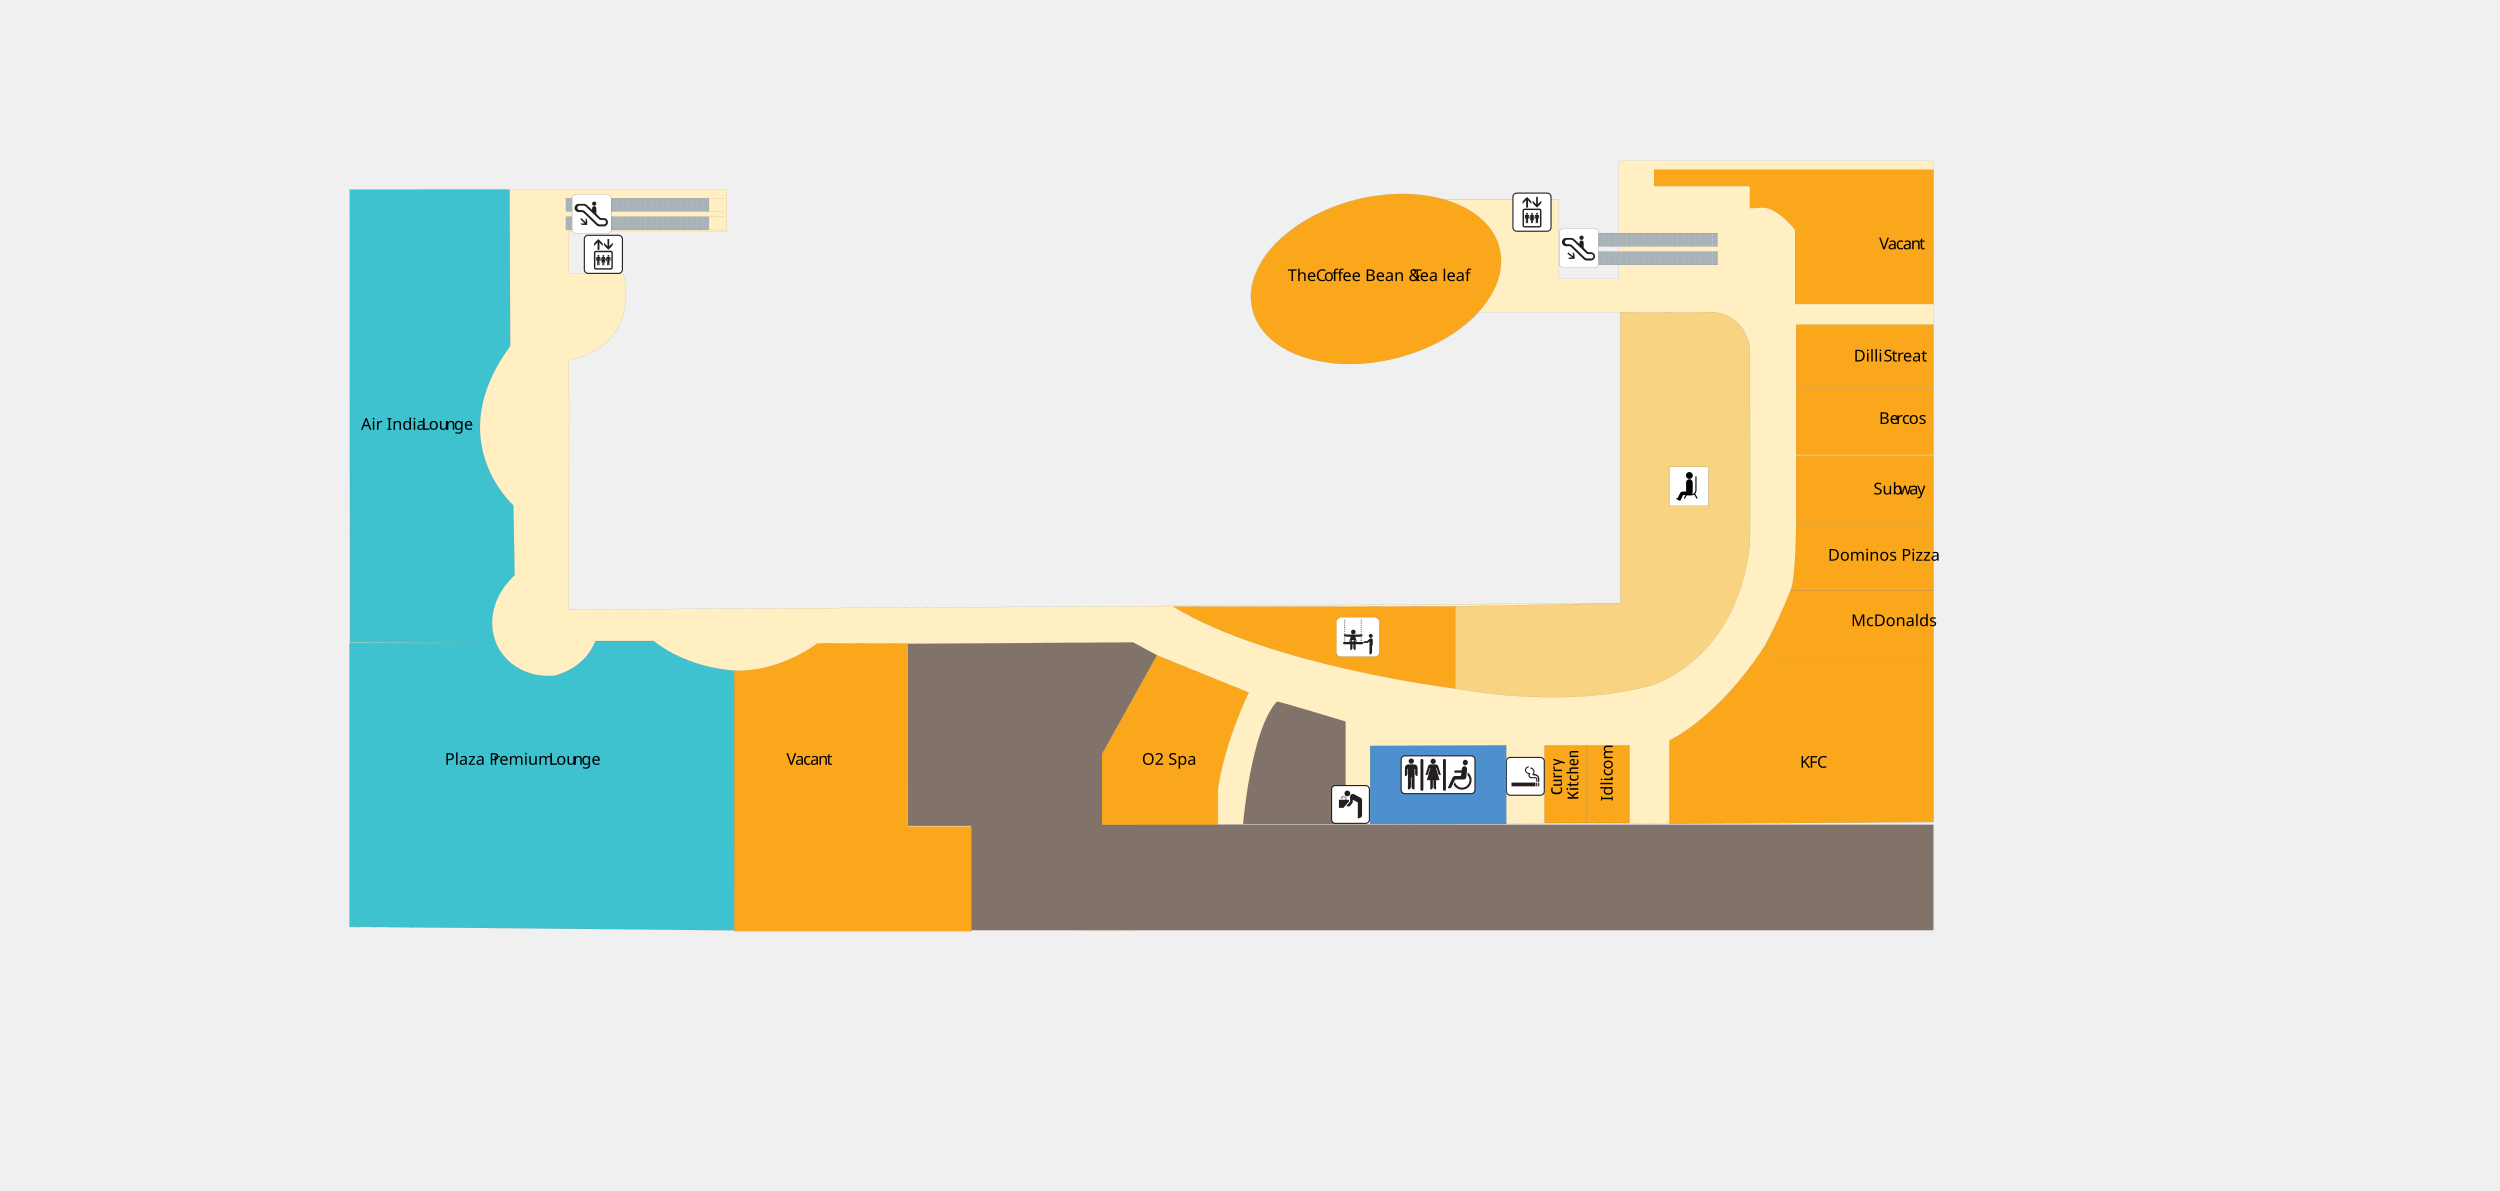
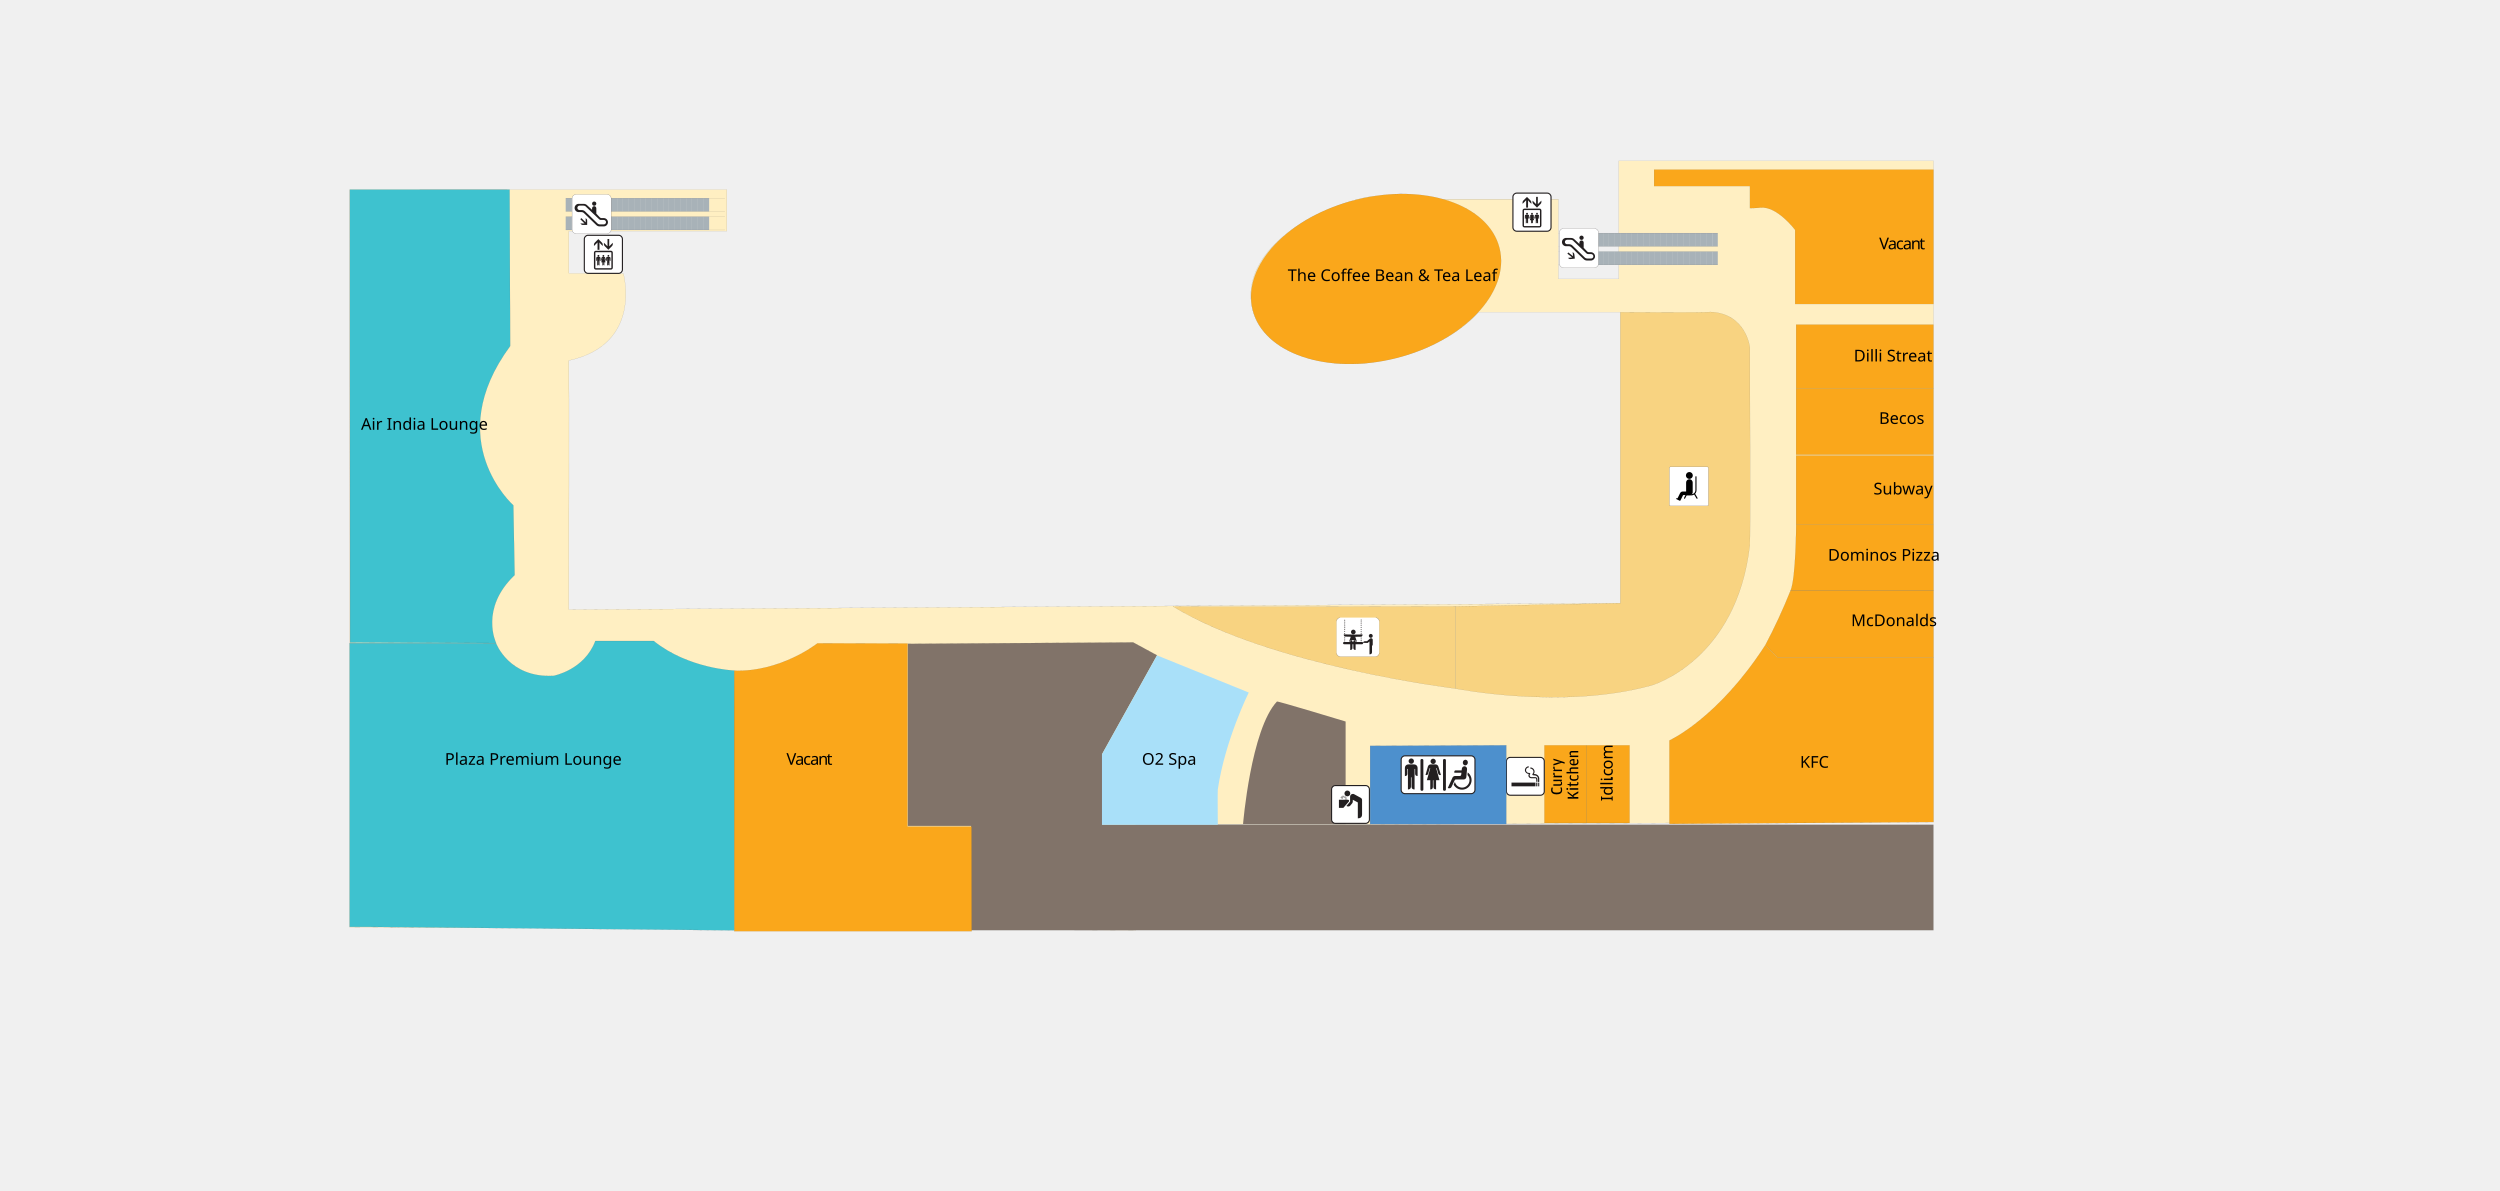
<svg xmlns="http://www.w3.org/2000/svg" xmlns:xlink="http://www.w3.org/1999/xlink" id="dialMap" data-name="International Food Court" viewBox="0 0 1518 723">
  <defs>
    <style>
            .cls-1,
            .cls-27 {
                fill: none;
            }

            .cls-2,
            .cls-21,
            .cls-28,
            .cls-31 {
                fill: #fff;
            }

            .cls-2,
            .cls-28,
            .cls-31 {
                stroke: #231f20;
            }

            .cls-2 {
                stroke-width: 0.5px;
            }

            .cls-3,
            .cls-4 {
                fill: #231f20;
            }

            .cls-21,
            .cls-4 {
                fill-rule: evenodd;
            }

-             .cls-5 {
+             .cls-600 {
                fill: #ffefc2;
            }

-             .cls-22,
-             .cls-29,
-             .cls-30,
-             .cls-5,
+             .cls-603,
+             .cls-602,
+             .cls-605,
+             .cls-600,
            .cls-7,
-             .cls-8 {
+             .cls-601 {
                stroke: #4a4a49;
            }

-             .cls-22,
+             .cls-603,
            .cls-26,
            .cls-27,
-             .cls-29,
-             .cls-30,
-             .cls-5,
+             .cls-602,
+             .cls-605,
+             .cls-600,
            .cls-7,
-             .cls-8 {
+             .cls-601 {
                stroke-width: 0.05px;
            }

            .cls-6,
            .cls-7 {
                fill: #817369;
            }

            .cls-7 {
                stroke-miterlimit: 3;
            }

-             .cls-8 {
+             .cls-601 {
                fill: #faa71b;
+             }
+             .cls-604{
+                 fill: #a9e0f9;
            }

            .cls-9 {
                font-size: 9.92px;
                font-family: Amplitude-Regular;
            }

            .cls-10 {
                letter-spacing: -0.01em;
            }

            .cls-11 {
                letter-spacing: 0.01em;
            }

            .cls-12 {
                letter-spacing: 0em;
            }

            .cls-13 {
                letter-spacing: -0.06em;
            }

            .cls-14 {
                letter-spacing: -0.04em;
            }

            .cls-15 {
                letter-spacing: 0em;
            }

            .cls-16 {
                letter-spacing: 0em;
            }

            .cls-17 {
                letter-spacing: -0.01em;
            }

            .cls-18 {
                letter-spacing: 0em;
            }

            .cls-19 {
                letter-spacing: -0.02em;
            }

            .cls-20 {
                clip-path: url(#clip-path);
            }

            .cls-21 {
                stroke: #000;
            }

            .cls-21,
-             .cls-30,
+             .cls-605,
            .cls-31 {
                stroke-miterlimit: 10;
            }

            .cls-21,
            .cls-28,
            .cls-31 {
                stroke-width: 0.1px;
            }

-             .cls-22 {
+             .cls-603 {
                fill: #3ec2cf;
            }

            .cls-23 {
                letter-spacing: -0.02em;
            }

            .cls-24 {
                letter-spacing: -0.03em;
            }

            .cls-25 {
                fill: #a8b2b8;
            }

            .cls-26 {
                fill: #e6e7e8;
                stroke: #e6e7e8;
            }

            .cls-27 {
                stroke: #414042;
            }

-             .cls-29 {
+             .cls-602 {
                fill: #4d90cd;
            }

-             .cls-30 {
+             .cls-605 {
                fill: #f8d381;
+             }
+             .blink {
+                 -webkit-animation: fadein 200ms linear alternate infinite;
+                 -moz-animation: fadein 200ms linear alternate infinite;
+                 animation: fadein 200ms linear alternate infinite;
+             }
+             @keyframes fadein {
+                 from {
+                     opacity: 0.5;
+                 }
+                 to {
+                     opacity: 1;
+                 }
            }
        </style>
    <clipPath id="clip-path">
      <rect class="cls-1" x="811.5" y="375.04" width="26" height="23.72" />
    </clipPath>
    <symbol id="Elevator" data-name="Elevator" viewBox="0 0 17.51 17.51">
      <g id="Elevator-3" data-name="Elevator">
        <rect class="cls-2" x="0.25" y="0.25" width="17.01" height="17.01" rx="1.7" />
        <path class="cls-4" d="M5.38,7.81h6.74a.21.21,0,0,1,.21.21v6.74a.2.2,0,0,1-.21.2H5.38a.2.2,0,0,1-.2-.2V8a.2.2,0,0,1,.2-.21Zm0-.64A.85.85,0,0,0,4.54,8v6.74a.85.85,0,0,0,.84.84h6.74a.85.85,0,0,0,.85-.84V8a.85.85,0,0,0-.85-.85Zm3.37,5.16H8.8v1c0,.29.18.37.4.37V12.33h.52L9.2,10.48h.09l.23.84a.29.29,0,0,0,.4.2l-.36-1.28a.45.45,0,0,0-.44-.34H8.39a.45.45,0,0,0-.44.34l-.37,1.28c.24.06.36,0,.41-.2l.23-.84h.09l-.52,1.85h.52v1.41c.22,0,.4-.08.4-.37v-1Zm-.4-2.9a.41.41,0,1,0,.4-.4.4.4,0,0,0-.4.4Zm2.24,0A.41.41,0,1,0,11,9a.4.4,0,0,0-.41.41ZM11,12.66v-.78H11v1.43c0,.33.22.43.47.43V10.6h.09v.21h0v.53c0,.27.17.35.38.35v-.88h0v-.38a.53.53,0,0,0-.53-.53h-.9a.53.53,0,0,0-.53.53v.38h0v.88c.21,0,.38-.08.38-.35v-.53h0V10.6h.09v3.14c.25,0,.47-.1.47-.43v-.65ZM6.1,9.44a.4.4,0,0,0,.41.4.41.41,0,1,0,0-.81.41.41,0,0,0-.41.41Zm.36,3.22v-.78h.09v1.43c0,.33.21.43.47.43V10.6H7.1v.21h0v.53c0,.27.18.35.38.35v-.88h0v-.38A.52.52,0,0,0,7,9.9h-.9a.53.53,0,0,0-.53.53v.38h0v.88c.21,0,.38-.08.38-.35v-.53h0V10.6H6v3.14c.25,0,.46-.1.46-.43v-.65Zm4.9-10.75V5.19l.6-.6h0l1-1v.74a1.26,1.26,0,0,1-.4.8l-1,1L11,6.72h0l-.57-.56-1-1A1.21,1.21,0,0,1,9,4.32V3.58l1,1h0l.6.6V1.91h.8ZM6.15,6.72V3.44l-.6.6h0l-1,1V4.32a1.26,1.26,0,0,1,.4-.81l1-1,.57-.56h0l.56.56,1,1a1.22,1.22,0,0,1,.4.81v.73l-1-1h0L7,3.44V6.72h-.8Z" />
      </g>
    </symbol>
    <symbol id="Smoking-area" data-name="Smoking-area" viewBox="0 0 17.51 17.51">
      <g id="Smoking">
        <rect class="cls-2" x="0.25" y="0.25" width="17.01" height="17.01" rx="1.7" />
        <path class="cls-3" d="M14.52,13.27H15V11.58h-.47v1.69Zm-12,0H13.3V11.59H2.52v1.68Zm11.1,0h.53V11.58h-.53v1.69ZM10.29,4.76a1.23,1.23,0,0,0,0,2.46,1.62,1.62,0,0,1,.33,0,.32.32,0,0,1,.32.34.47.47,0,0,1,0,.16.83.83,0,0,0-.26.62.75.75,0,0,0,.7.78h1.93a1,1,0,0,1,.88,1.06v1.05h-.53v-1c0-.33-.15-.61-.35-.61H11.34a1.23,1.23,0,0,1-1.22-1.23,1.21,1.21,0,0,1,.22-.7A1.79,1.79,0,0,1,8.54,6a1.75,1.75,0,0,1,1.75-1.75v.52Zm1.63,3a.34.34,0,0,0-.05.17.43.43,0,0,0,.47.37c1.42,0,2.12.52,2.12,1.93v1.05H15V10.2a2.15,2.15,0,0,0-2.45-2.46,2,2,0,0,0,.35-1A1.93,1.93,0,0,0,11,4.76v.53a1.4,1.4,0,0,1,1.4,1.4A1.37,1.37,0,0,1,11.92,7.73Z" />
      </g>
    </symbol>
    <symbol id="Toilets_M_V_Dis" data-name="Toilets M/V/Dis" viewBox="0 0 33.7 17.51">
      <rect class="cls-2" x="0.25" y="0.25" width="33.2" height="17.01" rx="1.7" />
      <path class="cls-3" d="M14.65,11.21h.13v3c0,.86.54,1.11,1.18,1.11V11.21h1.53L16,5.78h.26l.68,2.48a.85.85,0,0,0,1.19.58L17,5.09a1.35,1.35,0,0,0-1.31-1H13.59a1.35,1.35,0,0,0-1.31,1L11.21,8.84a.85.85,0,0,0,1.19-.58l.68-2.48h.26l-1.53,5.43h1.53v4.16c.64,0,1.18-.25,1.18-1.11v-3Z" />
      <path class="cls-3" d="M15.84,2.73a1.19,1.19,0,1,0-1.19,1.19,1.19,1.19,0,0,0,1.19-1.19Z" />
      <path class="cls-3" d="M6,2.74a1.2,1.2,0,1,0-2.39,0A1.2,1.2,0,0,0,6,2.74Z" />
      <path class="cls-3" d="M4.92,12.19v1.9c0,1,.62,1.28,1.37,1.28V6.15h.25v.61h0V8.31c0,.8.51,1,1.11,1V6.76h0V5.64A1.54,1.54,0,0,0,6.11,4.1H3.47A1.54,1.54,0,0,0,1.93,5.64V6.76h0V9.35c.6,0,1.11-.24,1.11-1V6.76H3V6.15H3.3v9.22c.74,0,1.36-.29,1.36-1.28V9.91h.26v2.28Z" />
      <path class="cls-3" d="M9.59,1.65h0a.6.6,0,0,0-.65.52V15.44a.6.6,0,0,0,.65.53h0a.61.61,0,0,0,.65-.53V2.17A.61.61,0,0,0,9.59,1.65Z" />
      <path class="cls-3" d="M19.73,1.65h0a.6.6,0,0,0-.65.52V15.44a.6.6,0,0,0,.65.53h0a.6.6,0,0,0,.65-.53V2.17A.6.6,0,0,0,19.73,1.65Z" />
      <g id="Toilet_D" data-name="Toilet D">
        <path class="cls-4" d="M29.21,2A1.21,1.21,0,0,0,28,3.18a1.22,1.22,0,0,0,1,1.38,1.25,1.25,0,0,0,1.24-1.19,1.23,1.23,0,0,0-1-1.39ZM21.87,14.83a1.05,1.05,0,0,0,1.07-.67l1.29-2.73c.2-.41.31-.56.78-.56h3.43a1.19,1.19,0,0,0,1.12-1l.33-3.68a1.19,1.19,0,0,0-1.07-1.26A1.23,1.23,0,0,0,27.56,6l-.11.79H24.82a.6.6,0,0,0-.66.58,3.33,3.33,0,0,0,0,.49h3.21l-.14,1a.57.57,0,0,1-.56.45H24.41a1.37,1.37,0,0,0-1.18,1l-2,4.37a1.77,1.77,0,0,0,.66.21Zm2.77-.58a3.15,3.15,0,0,1-.77-1.06l.56-1.2a3.34,3.34,0,0,0,3.25,2.55,3.27,3.27,0,0,0,2.34-1,3.32,3.32,0,0,0,.06-4.67l.1-1.18,0,0a4.31,4.31,0,0,1-2.52,7.78A4.16,4.16,0,0,1,24.64,14.25Z" />
      </g>
    </symbol>
    <symbol id="Drinking_fountain" data-name="Drinking fountain" viewBox="0 0 17.51 17.51">
      <g id="Drinking_Fountain-3" data-name="Drinking Fountain">
        <rect class="cls-2" x="0.25" y="0.25" width="17.01" height="17.01" rx="1.7" />
        <path class="cls-3" d="M8,7.47a.49.49,0,0,0-.34-.83H3.55v3.64h2L8,7.47ZM8.65,3.8A1.3,1.3,0,1,0,7.36,5.1,1.29,1.29,0,0,0,8.65,3.8ZM7,6.31a.16.16,0,1,0-.16.16A.16.16,0,0,0,7,6.31Zm-.44,0a.17.17,0,0,0-.17-.16.16.16,0,1,0,0,.32.17.17,0,0,0,.17-.16Zm.4-.44A.16.16,0,1,0,6.75,6a.16.16,0,0,0,.16-.16Zm-.44,0a.17.17,0,0,0-.17-.16A.16.16,0,0,0,6.3,6a.17.17,0,0,0,.17-.16Zm.28-.41a.16.16,0,1,0-.16.16.16.16,0,0,0,.16-.16Zm-.53.08a.16.16,0,1,1-.32,0,.16.16,0,1,1,.32,0Zm.21-.4a.16.16,0,0,1-.17.16.16.16,0,0,1-.16-.16A.17.17,0,0,1,6.26,5a.17.17,0,0,1,.17.17Zm-.61.24a.16.16,0,0,0-.16-.16.16.16,0,0,0-.17.16.17.17,0,0,0,.17.17.17.17,0,0,0,.16-.17ZM6,5a.16.16,0,0,0-.17-.16A.16.16,0,0,0,5.65,5a.16.16,0,0,0,.16.17A.16.16,0,0,0,6,5ZM5.5,5a.18.18,0,0,0-.17-.18A.18.18,0,0,0,5.15,5a.18.18,0,0,0,.18.17A.18.18,0,0,0,5.5,5Zm-.08.6a.18.18,0,0,0-.18-.17.17.17,0,0,0-.17.17.17.17,0,0,0,.17.18.18.18,0,0,0,.18-.18Zm-.33-.36A.18.18,0,0,0,4.91,5a.18.18,0,0,0-.17.18.18.18,0,0,0,.17.17.18.18,0,0,0,.18-.17ZM5.17,6a.2.2,0,1,1-.2-.2.2.2,0,0,1,.2.2Zm-.4-.37a.21.21,0,0,1-.21.21.2.2,0,0,1-.2-.21.2.2,0,0,1,.2-.2.2.2,0,0,1,.21.2Zm3.74,3.8a1.44,1.44,0,0,1-1.58,0L8.57,7.49V5.22A1.26,1.26,0,0,1,9.83,4a1.19,1.19,0,0,1,.56.14l3.1,1.7a1,1,0,0,1,.47.82V8.09h0v5.13c0,1.37-.87,1.78-1.91,1.78V7.85L9.79,6.64v.85a1.26,1.26,0,0,1-.43.94Z" />
      </g>
    </symbol>
  </defs>
-   <path id="International_Foodcourt_BG_Colour" data-name="International Foodcourt BG Colour" class="cls-5" d="M832.31,500.57H689.7v64.26l-477.39-1.77V115.14H441.39v25.22H345.46V166H362l16.53.17s12,42.87-33.12,52.73c.22.39,0,151.27,0,151.27l638.5-3.92V189.56H897.61s-21.16,26.95-72.74,31.36c0,0-43.43,2.92-60.45-23.64,0,0-23.2-33.84,31.19-65.08.11,0,22.81-11.63,38.4-13,0,0,.61,1.75.61,1.75H946.26V169.4h36.65V97.65H1174V498.93Z" />
+   <path id="International_Foodcourt_BG_Colour" data-name="International Foodcourt BG Colour" class="cls-600" d="M832.31,500.57H689.7v64.26l-477.39-1.77V115.14H441.39v25.22H345.46V166H362l16.53.17s12,42.87-33.12,52.73c.22.39,0,151.27,0,151.27l638.5-3.92V189.56H897.61s-21.16,26.95-72.74,31.36c0,0-43.43,2.92-60.45-23.64,0,0-23.2-33.84,31.19-65.08.11,0,22.81-11.63,38.4-13,0,0,.61,1.75.61,1.75H946.26V169.4h36.65V97.65H1174V498.93Z" />
  <path id="Blocked_Area" data-name="Blocked Area" class="cls-6" d="M817.06,438.1v62.28H754.78s4.75-57.53,20.58-74.41C775.36,425.44,817.06,438.1,817.06,438.1Z" />
  <polygon id="Blocked_Area-2" data-name="Blocked Area" class="cls-7" points="669.12 457.95 702.52 397.9 688.07 390.06 551.29 390.92 551.29 501.48 589.62 501.48 589.62 564.83 1173.97 564.83 1173.97 500.82 669.12 500.82 669.12 457.95" />
  <g id="F_B" data-name="F&amp;B">
    <g id="The_Coffee_Bean_Tea_leaf" data-name="The Coffee Bean &amp; Tea leaf">
-       <ellipse class="cls-8" cx="835.55" cy="169.4" rx="77.25" ry="49.58" transform="translate(-16.15 207.45) rotate(-14.02)" />
-       <text class="cls-9" transform="translate(781.93 170.66)">The <tspan class="cls-10" x="17.04" y="0">C</tspan>
-         <tspan x="21.96" y="0">o</tspan>
-         <tspan class="cls-11" x="26.97" y="0">f</tspan>
-         <tspan class="cls-12" x="30.15" y="0">f</tspan>
-         <tspan x="33.19" y="0">ee Bean &amp; </tspan>
-         <tspan class="cls-13" x="75.87" y="0">T</tspan>
-         <tspan x="80.11" y="0">ea leaf</tspan>
-       </text>
+       <ellipse class="cls-601" cx="835.55" cy="169.4" rx="77.25" ry="49.58" transform="translate(-16.15 207.45) rotate(-14.02)" />
+       <text class="cls-9" transform="translate(781.93 170.66)">The Coffee Bean &amp; Tea Leaf 
+             </text>
    </g>
    <g id="Vacant">
-       <path class="cls-8" d="M1174,103v81.6h-84v-45s-10.9-14.6-21.1-13.54c0,.17-6.33.35-6.33.35V113h-58.21V103Z" />
+       <path class="cls-601" d="M1174,103v81.6h-84v-45s-10.9-14.6-21.1-13.54c0,.17-6.33.35-6.33.35V113h-58.21V103Z" />
      <text class="cls-9" transform="translate(1141.03 151.37)">
        <tspan class="cls-14">V</tspan>
        <tspan x="5.27" y="0">a</tspan>
        <tspan class="cls-15" x="10.12" y="0">c</tspan>
        <tspan class="cls-16" x="14.37" y="0">a</tspan>
        <tspan class="cls-17" x="19.22" y="0">n</tspan>
        <tspan x="24.32" y="0">t</tspan>
      </text>
    </g>
    <g id="Dilli_Streat" data-name="Dilli Streat">
-       <rect class="cls-8" x="1090.61" y="197.11" width="83.36" height="38.87" />
-       <text class="cls-9" transform="translate(1125.6 219.49)">Dilli <tspan class="cls-17" x="18.1" y="0">S</tspan>
-         <tspan x="22.95" y="0">t</tspan>
-         <tspan class="cls-10" x="26.23" y="0">r</tspan>
-         <tspan x="29.85" y="0">eat</tspan>
-       </text>
+       <rect class="cls-601" x="1090.61" y="197.11" width="83.36" height="38.87" />
+       <text class="cls-9" transform="translate(1125.6 219.49)">Dilli Streat
+             </text>
    </g>
    <g id="Bercos">
-       <rect class="cls-8" x="1090.6" y="235.97" width="83.36" height="40.1" />
-       <text class="cls-9" transform="translate(1140.93 257.42)">Be<tspan class="cls-10" x="10.34" y="0">r</tspan>
-         <tspan class="cls-17" x="13.95" y="0">c</tspan>
-         <tspan class="cls-16" x="18.1" y="0">os</tspan>
-       </text>
+       <rect class="cls-601" x="1090.6" y="235.97" width="83.36" height="40.1" />
+       <text class="cls-9" transform="translate(1140.93 257.42)">Becos
+             </text>
    </g>
    <g id="Subway">
-       <rect class="cls-8" x="1090.61" y="276.59" width="83.36" height="42.05" />
-       <text class="cls-9" transform="translate(1137.56 300.24)">Sub<tspan class="cls-17" x="15.18" y="0">w</tspan>
-         <tspan class="cls-10" x="21.76" y="0">a</tspan>
-         <tspan x="26.51" y="0">y</tspan>
-       </text>
+       <rect class="cls-601" x="1090.61" y="276.59" width="83.36" height="42.05" />
+       <text class="cls-9" transform="translate(1137.56 300.24)">Subway
+             </text>
    </g>
    <g id="Dominos_Pizza" data-name="Dominos Pizza">
-       <path class="cls-8" d="M1174,318.64h-83.36s-.1,32.08-3.43,40.1H1174Z" />
+       <path class="cls-601" d="M1174,318.64h-83.36s-.1,32.08-3.43,40.1H1174Z" />
      <text class="cls-9" transform="translate(1109.93 340.46)">Dominos Pizza</text>
    </g>
    <g id="McDonalds">
-       <path class="cls-8" d="M1087.18,358.74H1174V399.1h-94.7l-7.39-7.39A340.78,340.78,0,0,0,1087.18,358.74Z" />
+       <path class="cls-601" d="M1087.18,358.74H1174V399.1h-94.7l-7.39-7.39A340.78,340.78,0,0,0,1087.18,358.74Z" />
      <text class="cls-9" transform="translate(1123.99 380.19)">McDonalds</text>
    </g>
    <g id="KFC">
-       <path class="cls-8" d="M1071.88,391.75l7.39,7.38H1174v100l-160.33,1.14V449.6S1043.13,436.33,1071.88,391.75Z" />
-       <text class="cls-9" transform="translate(1092.96 466.18)">K<tspan class="cls-10" x="5.52" y="0">F</tspan>
-         <tspan class="cls-18" x="10.31" y="0">C</tspan>
-       </text>
+       <path class="cls-601" d="M1071.88,391.75l7.39,7.38H1174v100l-160.33,1.14V449.6S1043.13,436.33,1071.88,391.75Z" />
+       <text class="cls-9" transform="translate(1092.96 466.18)">KFC
+             </text>
    </g>
    <g id="Idli.com">
-       <rect class="cls-8" x="963.09" y="452.53" width="26.38" height="47.18" transform="translate(1952.56 952.25) rotate(180)" />
+       <rect class="cls-601" x="963.09" y="452.53" width="26.38" height="47.18" transform="translate(1952.56 952.25) rotate(180)" />
      <text class="cls-9" transform="translate(979.21 486.52) rotate(-90)">Idli<tspan class="cls-19" x="12.79" y="0">.</tspan>
        <tspan class="cls-12" x="15.14" y="0">c</tspan>
        <tspan x="19.29" y="0">om</tspan>
      </text>
    </g>
    <g id="Curry_Kitchen" data-name="Curry Kitchen">
-       <rect class="cls-8" x="937.76" y="452.53" width="25.32" height="47.18" transform="translate(1900.85 952.25) rotate(180)" />
+       <rect class="cls-601" x="937.76" y="452.53" width="25.32" height="47.18" transform="translate(1900.85 952.25) rotate(180)" />
      <path d="M948.53,479.77a2.41,2.41,0,0,1-.26,1.19,2,2,0,0,1-.71.8,3.1,3.1,0,0,1-1.08.44,6.9,6.9,0,0,1-1.33.13,6,6,0,0,1-1.32-.14,3.1,3.1,0,0,1-1.06-.46,2.09,2.09,0,0,1-.7-.8,2.58,2.58,0,0,1-.25-1.19,3.78,3.78,0,0,1,.09-.88,4.26,4.26,0,0,1,.25-.71l.78.12c-.05.15-.09.29-.13.42s-.06.25-.08.37a2,2,0,0,0-.06.35c0,.12,0,.25,0,.39a1.61,1.61,0,0,0,.1.58,1.08,1.08,0,0,0,.36.47,2,2,0,0,0,.71.31,4.49,4.49,0,0,0,1.13.12h.32a5.57,5.57,0,0,0,1.18-.11,2.37,2.37,0,0,0,.76-.29,1.07,1.07,0,0,0,.41-.47,1.45,1.45,0,0,0,.13-.63,2.81,2.81,0,0,0,0-.43c0-.12-.05-.24-.08-.36a2.91,2.91,0,0,0-.12-.35c0-.11-.1-.24-.15-.38l.76-.22a5.35,5.35,0,0,1,.28.77A3.5,3.5,0,0,1,948.53,479.77Z" />
      <path d="M943.2,474.33v-.91h5.19V474l-.63.32.54.45a2.07,2.07,0,0,1,.14.42,2.32,2.32,0,0,1,.06.55,1.36,1.36,0,0,1-.39,1,1.81,1.81,0,0,1-1.26.37H943.2v-.91H947a.88.88,0,0,0,.66-.2.76.76,0,0,0,.19-.54,1.56,1.56,0,0,0-.11-.62,3.71,3.71,0,0,0-.27-.52Z" />
      <path d="M943.27,470.54a1.66,1.66,0,0,1-.13-.35,1.58,1.58,0,0,1,0-.38,1.18,1.18,0,0,1,0-.4.86.86,0,0,1,.1-.25l.83.17a2.11,2.11,0,0,0-.1.3,1.66,1.66,0,0,0,0,.42,1.29,1.29,0,0,0,.1.53,2.4,2.4,0,0,0,.27.46h4.08V472H943.2v-.55l.7-.34Z" />
      <path d="M943.27,466.83a1.66,1.66,0,0,1-.13-.35,1.58,1.58,0,0,1,0-.38,1.18,1.18,0,0,1,0-.4.86.86,0,0,1,.1-.25l.83.17a2.11,2.11,0,0,0-.1.3,1.66,1.66,0,0,0,0,.42,1.29,1.29,0,0,0,.1.53,2.4,2.4,0,0,0,.27.46h4.08v.91H943.2v-.55l.7-.34Z" />
      <path d="M948.24,463.16l-5,1.67v-.94l3-.93,1.51-.25-1.51-.27-3-.92v-.86l6.8,2.16v.88Z" />
      <path d="M951.86,481.54v-1l3,2.38.56-.73,2.93-1.72v1.1l-3.09,1.8.77.57h2.32v1h-6.45v-1h2.08l1.2.17Z" />
      <path d="M952.23,479.05a.6.6,0,0,1-.16.42.51.51,0,0,1-.41.18.53.53,0,0,1-.42-.18.61.61,0,0,1-.17-.42.57.57,0,0,1,.17-.41.52.52,0,0,1,.42-.17.5.5,0,0,1,.41.17A.56.56,0,0,1,952.23,479.05Zm.89.47v-.92h5.19v.92Z" />
      <path d="M958.42,475.87a1,1,0,0,1-.33.85,1.54,1.54,0,0,1-1,.27h-3.29v.61h-.67v-.67l-1.4-.44v-.41h1.4v-1.14h.67v1.14h3.49a.5.5,0,0,0,.35-.1.5.5,0,0,0,.1-.37v-.74l.48-.05a3.11,3.11,0,0,1,.15.46A2.61,2.61,0,0,1,958.42,475.87Z" />
      <path d="M958.45,472.09a1.81,1.81,0,0,1-.69,1.52,3.35,3.35,0,0,1-2,.52,3.31,3.31,0,0,1-2-.51,1.84,1.84,0,0,1-.66-1.53,3.32,3.32,0,0,1,.09-.8,3.6,3.6,0,0,1,.21-.61l.7.14c-.07.22-.13.43-.18.62a2.81,2.81,0,0,0-.06.59,1.49,1.49,0,0,0,.07.49.78.78,0,0,0,.28.37,1.64,1.64,0,0,0,.56.21,4.37,4.37,0,0,0,.91.08h.16a5,5,0,0,0,1-.08,1.67,1.67,0,0,0,.6-.22.81.81,0,0,0,.31-.36,1.26,1.26,0,0,0,.09-.49,1.83,1.83,0,0,0-.1-.64,5.45,5.45,0,0,0-.24-.61l.69-.15a4.21,4.21,0,0,1,.27.62A2.66,2.66,0,0,1,958.45,472.09Z" />
      <path d="M958.31,468.7v.91h-7.12v-.91h2.57l-.54-.47a2.64,2.64,0,0,1-.14-.4,2.23,2.23,0,0,1-.06-.54,1.39,1.39,0,0,1,.38-1,1.77,1.77,0,0,1,1.26-.37h3.65v.91h-3.77a.75.75,0,0,0-.61.21.86.86,0,0,0-.17.55,1.51,1.51,0,0,0,.1.6,4.18,4.18,0,0,0,.29.54Z" />
      <path d="M956.81,463.74a1.19,1.19,0,0,0,.52-.23.87.87,0,0,0,.29-.39,1.6,1.6,0,0,0,.09-.56,2.63,2.63,0,0,0-.1-.7q-.11-.33-.24-.66l.68-.15a3.27,3.27,0,0,1,.27.65,3,3,0,0,1,.13.92,2,2,0,0,1-.68,1.61,3.21,3.21,0,0,1-2,.55,3.07,3.07,0,0,1-2-.57,1.86,1.86,0,0,1-.66-1.5,1.57,1.57,0,0,1,.65-1.41,3.05,3.05,0,0,1,1.77-.45H956v3A4.33,4.33,0,0,0,956.81,463.74Zm-1.46-2h-.16A2.07,2.07,0,0,0,954,462a.83.83,0,0,0-.34.74,1.63,1.63,0,0,0,.07.45.78.78,0,0,0,.26.34,1.42,1.42,0,0,0,.51.22,4.07,4.07,0,0,0,.82.11Z" />
      <path d="M953.22,458.3a2.64,2.64,0,0,1-.14-.4,2.23,2.23,0,0,1-.06-.54,1.39,1.39,0,0,1,.38-1,1.77,1.77,0,0,1,1.26-.37h3.65v.91h-3.77a.75.75,0,0,0-.61.21.89.89,0,0,0-.17.56,1.49,1.49,0,0,0,.1.59,3.62,3.62,0,0,0,.29.54h4.16v.91h-5.19v-.56l.66-.33Z" />
    </g>
    <g id="Play_Area">
-       <path class="cls-8" d="M883.8,368.21v49.91s-112.11-13.58-171.6-49.91C711.84,368.57,883.8,368.21,883.8,368.21Z" />
+       <path class="cls-605 playArea" d="M883.8,368.21v49.91s-112.11-13.58-171.6-49.91C711.84,368.57,883.8,368.21,883.8,368.21Z" />
      <g class="cls-20">
-         <path class="cls-21" d="M834.9,375H814.1a2.5,2.5,0,0,0-2.6,2.37v19a2.5,2.5,0,0,0,2.6,2.37h20.8a2.5,2.5,0,0,0,2.6-2.37v-19a2.5,2.5,0,0,0-2.6-2.37" />
+         <path class="cls-28" d="M834.9,375H814.1a2.5,2.5,0,0,0-2.6,2.37v19a2.5,2.5,0,0,0,2.6,2.37h20.8a2.5,2.5,0,0,0,2.6-2.37v-19a2.5,2.5,0,0,0-2.6-2.37" />
        <path class="cls-3" d="M827.64,390.35a1.11,1.11,0,0,1,1-1H830l1.87-1.61a1,1,0,0,1,.66-.2,1,1,0,0,1,1,.9v2.92a.9.9,0,0,1-.44.8V396c0,1-.7,1.32-1.54,1.32v-7.83l-1.1.9Zm5.87-4.15a1.18,1.18,0,1,0-1.18,1.08,1.13,1.13,0,0,0,1.18-1.08" />
        <path class="cls-3" d="M823.63,391.18h-.51v3.47a1.16,1.16,0,0,1-1.37-1.19v-2.28h-.53v2.28a1.17,1.17,0,0,1-1.38,1.19v-3.47h-3.58a.69.69,0,1,1,0-1.37h3.59v-.5a.7.7,0,0,1,1.37,0h0v.5h.53v-.5h0a.7.7,0,0,1,1.37,0v.5h3.82a.69.69,0,1,1,0,1.37Zm-2.12-5.89c-2.19,0-3.39-.05-5.59-.1a1.21,1.21,0,0,0,1.35,1.36c1.3,0,1.6.07,2.9.07l-1,3h.42c0-1,.85-1,1.92-1s2,.07,2,1.05h.41l-1-3c1.3,0,1.79,0,3.09-.07a1.2,1.2,0,0,0,1.34-1.36c-2.19.05-3.58.09-5.77.1m-1.24-1.46a1.41,1.41,0,1,1,1.4,1.27,1.34,1.34,0,0,1-1.4-1.27" />
        <path class="cls-4" d="M816.53,387.76a.29.29,0,0,1,.31.28.31.31,0,0,1-.62,0,.29.29,0,0,1,.31-.28m0,1.14a.29.29,0,1,1-.31.28.3.3,0,0,1,.31-.28m0-2.29a.29.29,0,1,1-.31.28.3.3,0,0,1,.31-.28m0-1.14a.28.28,0,1,1,0,.56.28.28,0,1,1,0-.56m0-1.15a.29.29,0,1,1-.31.28.3.3,0,0,1,.31-.28m0-1.14a.28.28,0,1,1-.31.28.29.29,0,0,1,.31-.28m0-1.15a.29.29,0,1,1-.31.29.3.3,0,0,1,.31-.29m0-1.14a.3.3,0,0,1,.31.28.31.31,0,0,1-.62,0,.3.3,0,0,1,.31-.28m0-1.14a.29.29,0,0,1,.31.28.31.31,0,0,1-.62,0,.29.29,0,0,1,.31-.28m0-1.15a.29.29,0,1,1-.31.28.3.3,0,0,1,.31-.28m0-1.14a.29.29,0,0,1,.31.28.3.3,0,0,1-.31.28.29.29,0,0,1-.31-.28.29.29,0,0,1,.31-.28m0-1.15a.29.29,0,1,1-.31.28.3.3,0,0,1,.31-.28" />
        <path class="cls-4" d="M826.5,387.64a.3.3,0,0,1,.31.28.31.31,0,0,1-.62,0,.3.3,0,0,1,.31-.28m0,1.14a.29.29,0,1,1,0,.57.29.29,0,1,1,0-.57m0-2.29a.29.29,0,1,1-.31.29.3.3,0,0,1,.31-.29m0-1.14a.3.3,0,0,1,.31.28.31.31,0,0,1-.62,0,.3.3,0,0,1,.31-.28m0-1.14a.29.29,0,0,1,.31.28.31.31,0,0,1-.62,0,.29.29,0,0,1,.31-.28m0-1.15a.29.29,0,1,1-.31.28.3.3,0,0,1,.31-.28m0-1.14a.28.28,0,1,1-.31.28.29.29,0,0,1,.31-.28m0-1.15a.29.29,0,1,1-.31.29.29.29,0,0,1,.31-.29m0-1.14a.28.28,0,1,1-.31.28.29.29,0,0,1,.31-.28m0-1.15a.29.29,0,1,1-.31.29.3.3,0,0,1,.31-.29m0-1.14a.3.3,0,0,1,.31.28.31.31,0,0,1-.62,0,.3.3,0,0,1,.31-.28m0-1.14a.29.29,0,0,1,.31.28.31.31,0,0,1-.62,0,.29.29,0,0,1,.31-.28" />
      </g>
    </g>
    <g id="O2_Spa" data-name="O2 Spa">
-       <path class="cls-8" d="M758.24,420.5s-14.39,28.93-18.79,58.83c-.17.35,0,21.49,0,21.49H669.12V458l33.4-60.06Z" />
+       <path class="cls-604" d="M758.24,420.5s-14.39,28.93-18.79,58.83c-.17.35,0,21.49,0,21.49H669.12V458l33.4-60.06Z" />
      <text class="cls-9" transform="translate(693.36 464.39)">O2 Spa</text>
    </g>
    <g id="Vacant-2" data-name="Vacant">
-       <path class="cls-8" d="M551.07,390.73l-54.72-.11S474,408.3,445.77,407.22c-.18.18.07,158.26.07,158.26H590l-.07-63.6H551Z" />
+       <path class="cls-601" d="M551.07,390.73l-54.72-.11S474,408.3,445.77,407.22c-.18.18.07,158.26.07,158.26H590l-.07-63.6H551Z" />
      <text class="cls-9" transform="translate(477.54 464.39)">
        <tspan class="cls-14">V</tspan>
        <tspan x="5.27" y="0">a</tspan>
        <tspan class="cls-15" x="10.12" y="0">c</tspan>
        <tspan class="cls-16" x="14.37" y="0">a</tspan>
        <tspan class="cls-17" x="19.22" y="0">n</tspan>
        <tspan x="24.32" y="0">t</tspan>
      </text>
    </g>
    <g id="Plaza_Premium_Lounge" data-name="Plaza Premium Lounge">
-       <path class="cls-22" d="M445.77,564.93V407.15s-27.83-1-48.81-17.93H361.48c-6.58,17.63-25.29,21.13-25.29,21.13-27.16,1.53-35-19.8-35-19.8H212.31V562.81l12.66,0Z" />
-       <text class="cls-9" transform="translate(270.1 464.39)">Plaza P<tspan class="cls-10" x="29.47" y="0">r
-                 </tspan>
-         <tspan x="33.08" y="0">emium </tspan>
-         <tspan class="cls-23" x="63.22" y="0">L</tspan>
-         <tspan x="67.69" y="0">ou</tspan>
-         <tspan class="cls-17" x="77.82" y="0">n</tspan>
-         <tspan x="82.92" y="0">ge</tspan>
-       </text>
+       <path class="cls-603" d="M445.77,564.93V407.15s-27.83-1-48.81-17.93H361.48c-6.58,17.63-25.29,21.13-25.29,21.13-27.16,1.53-35-19.8-35-19.8H212.31V562.81l12.66,0Z" />
+       <text class="cls-9" transform="translate(270.1 464.39)">Plaza Premium Lounge
+             </text>
    </g>
    <g id="Air_India_Lounge" data-name="Air India Lounge">
-       <path class="cls-22" d="M212.44,115.14l.13,275,88.66.31s-10.18-20.86,11.25-41.24l-.77-42.36s-44.32-39.22-1.93-96.73l-.35-95Z" />
-       <text class="cls-9" transform="translate(219.21 260.98)">Air India <tspan class="cls-24" x="36.68" y="0">L
-                 </tspan>
-         <tspan x="41.14" y="0">ou</tspan>
-         <tspan class="cls-12" x="51.28" y="0">n</tspan>
-         <tspan x="56.38" y="0">ge</tspan>
-       </text>
+       <path class="cls-603" d="M212.44,115.14l.13,275,88.66.31s-10.18-20.86,11.25-41.24l-.77-42.36s-44.32-39.22-1.93-96.73l-.35-95Z" />
+       <text class="cls-9" transform="translate(219.21 260.98)">Air India Lounge
+             </text>
    </g>
  </g>
  <g id="Uitilities">
    <g id="Escalators">
      <rect class="cls-25" x="955.95" y="141.5" width="87.09" height="8.13" />
      <line class="cls-26" x1="1039.74" y1="141.5" x2="1039.74" y2="149.63" />
      <line class="cls-26" x1="1039.74" y1="141.5" x2="1039.74" y2="149.63" />
      <line class="cls-26" x1="1036.25" y1="141.5" x2="1036.25" y2="149.63" />
      <line class="cls-26" x1="1032.75" y1="141.5" x2="1032.75" y2="149.63" />
      <line class="cls-26" x1="1029.26" y1="141.5" x2="1029.26" y2="149.63" />
      <line class="cls-26" x1="1025.77" y1="141.5" x2="1025.77" y2="149.63" />
      <line class="cls-26" x1="1022.28" y1="141.5" x2="1022.28" y2="149.63" />
      <line class="cls-26" x1="1018.79" y1="141.5" x2="1018.79" y2="149.63" />
      <line class="cls-26" x1="1015.3" y1="141.5" x2="1015.3" y2="149.63" />
      <line class="cls-26" x1="1011.81" y1="141.5" x2="1011.81" y2="149.63" />
      <line class="cls-26" x1="1008.32" y1="141.5" x2="1008.32" y2="149.63" />
      <line class="cls-26" x1="1004.83" y1="141.5" x2="1004.83" y2="149.63" />
      <line class="cls-26" x1="1001.34" y1="141.5" x2="1001.34" y2="149.63" />
      <line class="cls-26" x1="997.84" y1="141.5" x2="997.84" y2="149.63" />
      <line class="cls-26" x1="994.35" y1="141.5" x2="994.35" y2="149.63" />
      <line class="cls-26" x1="990.86" y1="141.5" x2="990.86" y2="149.63" />
      <line class="cls-26" x1="987.37" y1="141.5" x2="987.37" y2="149.63" />
      <line class="cls-26" x1="983.88" y1="141.5" x2="983.88" y2="149.63" />
      <line class="cls-26" x1="980.39" y1="141.5" x2="980.39" y2="149.63" />
      <line class="cls-26" x1="976.89" y1="141.5" x2="976.89" y2="149.63" />
      <line class="cls-26" x1="973.41" y1="141.5" x2="973.41" y2="149.63" />
      <line class="cls-26" x1="969.91" y1="141.5" x2="969.91" y2="149.63" />
      <line class="cls-26" x1="966.42" y1="141.5" x2="966.42" y2="149.63" />
      <line class="cls-26" x1="962.93" y1="141.5" x2="962.93" y2="149.63" />
      <line class="cls-26" x1="959.44" y1="141.5" x2="959.44" y2="149.63" />
      <line class="cls-26" x1="955.95" y1="141.5" x2="955.95" y2="149.63" />
      <line class="cls-27" x1="1043.04" y1="149.63" x2="946.34" y2="149.63" />
      <line class="cls-27" x1="1043.04" y1="141.5" x2="946.34" y2="141.5" />
      <rect class="cls-25" x="955.95" y="152.74" width="87.09" height="8.13" />
      <line class="cls-26" x1="1039.74" y1="152.74" x2="1039.74" y2="160.87" />
      <line class="cls-26" x1="1039.74" y1="152.74" x2="1039.74" y2="160.87" />
      <line class="cls-26" x1="1036.25" y1="152.74" x2="1036.25" y2="160.87" />
      <line class="cls-26" x1="1032.75" y1="152.74" x2="1032.75" y2="160.87" />
      <line class="cls-26" x1="1029.26" y1="152.74" x2="1029.26" y2="160.87" />
      <line class="cls-26" x1="1025.77" y1="152.74" x2="1025.77" y2="160.87" />
      <line class="cls-26" x1="1022.28" y1="152.74" x2="1022.28" y2="160.87" />
      <line class="cls-26" x1="1018.79" y1="152.74" x2="1018.79" y2="160.87" />
      <line class="cls-26" x1="1015.3" y1="152.74" x2="1015.3" y2="160.87" />
      <line class="cls-26" x1="1011.81" y1="152.74" x2="1011.81" y2="160.87" />
      <line class="cls-26" x1="1008.32" y1="152.74" x2="1008.32" y2="160.87" />
      <line class="cls-26" x1="1004.83" y1="152.74" x2="1004.83" y2="160.87" />
      <line class="cls-26" x1="1001.34" y1="152.74" x2="1001.34" y2="160.87" />
      <line class="cls-26" x1="997.84" y1="152.74" x2="997.84" y2="160.87" />
      <line class="cls-26" x1="994.35" y1="152.74" x2="994.35" y2="160.87" />
      <line class="cls-26" x1="990.86" y1="152.74" x2="990.86" y2="160.87" />
      <line class="cls-26" x1="987.37" y1="152.74" x2="987.37" y2="160.87" />
      <line class="cls-26" x1="983.88" y1="152.74" x2="983.88" y2="160.87" />
      <line class="cls-26" x1="980.39" y1="152.74" x2="980.39" y2="160.87" />
      <line class="cls-26" x1="976.89" y1="152.74" x2="976.89" y2="160.87" />
      <line class="cls-26" x1="973.41" y1="152.74" x2="973.41" y2="160.87" />
      <line class="cls-26" x1="969.91" y1="152.74" x2="969.91" y2="160.87" />
      <line class="cls-26" x1="966.42" y1="152.74" x2="966.42" y2="160.87" />
      <line class="cls-26" x1="962.93" y1="152.74" x2="962.93" y2="160.87" />
      <line class="cls-26" x1="959.44" y1="152.74" x2="959.44" y2="160.87" />
      <line class="cls-26" x1="955.95" y1="152.74" x2="955.95" y2="160.87" />
      <line class="cls-27" x1="1043.04" y1="160.87" x2="946.34" y2="160.87" />
      <line class="cls-27" x1="1043.04" y1="152.74" x2="946.34" y2="152.74" />
      <g id="Escalator_D" data-name="Escalator D">
        <rect class="cls-28" x="946.87" y="138.8" width="23.72" height="23.72" rx="2.37" />
        <path class="cls-4" d="M951.7,154l2.89,2.3-2.54.29.65.51a1.3,1.3,0,0,0,1,.21l1.65-.18.89-.1h0l-.28-2.55a1.38,1.38,0,0,0-.43-.91l-.64-.52.18,1.59h0l.1.95-2.89-2.3h0l-.56.71Z" />
        <path class="cls-4" d="M961.61,144.37a1.3,1.3,0,1,0-1.29,1.29,1.29,1.29,0,0,0,1.29-1.29Zm-6.17,2,7.7,7.33a1.75,1.75,0,0,0,1.53.58l1.47,0a1.35,1.35,0,1,1,0,2.7h-2.32a2.24,2.24,0,0,1-1.68-.75l-7.4-7.17a2.82,2.82,0,0,0-1.94-.77h-1.36a1.36,1.36,0,0,1,0-2.71h2.32a2.25,2.25,0,0,1,1.68.76Zm6.17,4.1,1.92,2a1.57,1.57,0,0,0,1.37.67l1.24,0a2.53,2.53,0,0,1,0,5.05h-2.56a2.78,2.78,0,0,1-1.93-.78l-7.41-7.16a2.22,2.22,0,0,0-1.68-.76h-1.23a2.53,2.53,0,1,1,0-5H954a2.78,2.78,0,0,1,1.94.78l3.08,2.86v-.94a1.3,1.3,0,0,1,2.59,0Z" />
      </g>
    </g>
    <g id="Escalators-2" data-name="Escalators">
      <rect class="cls-25" x="343.49" y="120.29" width="87.09" height="8.13" />
      <line class="cls-26" x1="346.79" y1="120.29" x2="346.79" y2="128.42" />
      <line class="cls-26" x1="346.79" y1="120.29" x2="346.79" y2="128.42" />
      <line class="cls-26" x1="350.28" y1="120.29" x2="350.28" y2="128.42" />
      <line class="cls-26" x1="353.78" y1="120.29" x2="353.78" y2="128.42" />
      <line class="cls-26" x1="357.27" y1="120.29" x2="357.27" y2="128.42" />
      <line class="cls-26" x1="360.76" y1="120.29" x2="360.76" y2="128.42" />
      <line class="cls-26" x1="364.25" y1="120.29" x2="364.25" y2="128.42" />
      <line class="cls-26" x1="367.74" y1="120.29" x2="367.74" y2="128.42" />
      <line class="cls-26" x1="371.23" y1="120.29" x2="371.23" y2="128.42" />
      <line class="cls-26" x1="374.72" y1="120.29" x2="374.72" y2="128.42" />
      <line class="cls-26" x1="378.22" y1="120.29" x2="378.22" y2="128.42" />
      <line class="cls-26" x1="381.71" y1="120.29" x2="381.71" y2="128.42" />
      <line class="cls-26" x1="385.2" y1="120.29" x2="385.2" y2="128.42" />
      <line class="cls-26" x1="388.69" y1="120.29" x2="388.69" y2="128.42" />
      <line class="cls-26" x1="392.18" y1="120.29" x2="392.18" y2="128.42" />
      <line class="cls-26" x1="395.67" y1="120.29" x2="395.67" y2="128.42" />
      <line class="cls-26" x1="399.16" y1="120.29" x2="399.16" y2="128.42" />
      <line class="cls-26" x1="402.65" y1="120.29" x2="402.65" y2="128.42" />
      <line class="cls-26" x1="406.15" y1="120.29" x2="406.15" y2="128.42" />
      <line class="cls-26" x1="409.64" y1="120.29" x2="409.64" y2="128.42" />
      <line class="cls-26" x1="413.13" y1="120.29" x2="413.13" y2="128.42" />
      <line class="cls-26" x1="416.62" y1="120.29" x2="416.62" y2="128.42" />
      <line class="cls-26" x1="420.11" y1="120.29" x2="420.11" y2="128.42" />
      <line class="cls-26" x1="423.6" y1="120.29" x2="423.6" y2="128.42" />
      <line class="cls-26" x1="427.09" y1="120.29" x2="427.09" y2="128.42" />
      <line class="cls-26" x1="430.58" y1="120.29" x2="430.58" y2="128.42" />
      <line class="cls-27" x1="343.49" y1="128.42" x2="440.19" y2="128.42" />
      <line class="cls-27" x1="343.49" y1="120.29" x2="440.19" y2="120.29" />
      <rect class="cls-25" x="343.49" y="131.53" width="87.09" height="8.13" />
      <line class="cls-26" x1="346.79" y1="131.53" x2="346.79" y2="139.65" />
      <line class="cls-26" x1="346.79" y1="131.53" x2="346.79" y2="139.65" />
      <line class="cls-26" x1="350.28" y1="131.53" x2="350.28" y2="139.65" />
      <line class="cls-26" x1="353.78" y1="131.53" x2="353.78" y2="139.65" />
      <line class="cls-26" x1="357.27" y1="131.53" x2="357.27" y2="139.65" />
      <line class="cls-26" x1="360.76" y1="131.53" x2="360.76" y2="139.65" />
      <line class="cls-26" x1="364.25" y1="131.53" x2="364.25" y2="139.65" />
      <line class="cls-26" x1="367.74" y1="131.53" x2="367.74" y2="139.65" />
      <line class="cls-26" x1="371.23" y1="131.53" x2="371.23" y2="139.65" />
      <line class="cls-26" x1="374.72" y1="131.53" x2="374.72" y2="139.65" />
      <line class="cls-26" x1="378.22" y1="131.53" x2="378.22" y2="139.65" />
      <line class="cls-26" x1="381.71" y1="131.53" x2="381.71" y2="139.65" />
      <line class="cls-26" x1="385.2" y1="131.53" x2="385.2" y2="139.65" />
      <line class="cls-26" x1="388.69" y1="131.53" x2="388.69" y2="139.65" />
      <line class="cls-26" x1="392.18" y1="131.53" x2="392.18" y2="139.65" />
      <line class="cls-26" x1="395.67" y1="131.53" x2="395.67" y2="139.65" />
      <line class="cls-26" x1="399.16" y1="131.53" x2="399.16" y2="139.65" />
      <line class="cls-26" x1="402.65" y1="131.53" x2="402.65" y2="139.65" />
      <line class="cls-26" x1="406.15" y1="131.53" x2="406.15" y2="139.65" />
      <line class="cls-26" x1="409.64" y1="131.53" x2="409.64" y2="139.65" />
      <line class="cls-26" x1="413.13" y1="131.53" x2="413.13" y2="139.65" />
      <line class="cls-26" x1="416.62" y1="131.53" x2="416.62" y2="139.65" />
      <line class="cls-26" x1="420.11" y1="131.53" x2="420.11" y2="139.65" />
      <line class="cls-26" x1="423.6" y1="131.53" x2="423.6" y2="139.65" />
      <line class="cls-26" x1="427.09" y1="131.53" x2="427.09" y2="139.65" />
      <line class="cls-26" x1="430.58" y1="131.53" x2="430.58" y2="139.65" />
      <line class="cls-27" x1="343.49" y1="139.65" x2="440.19" y2="139.65" />
      <line class="cls-27" x1="343.49" y1="131.53" x2="440.19" y2="131.53" />
      <g id="Escalator_D-2" data-name="Escalator D">
        <rect class="cls-28" x="347.35" y="118.07" width="23.72" height="23.72" rx="2.37" />
        <path class="cls-4" d="M352.33,133.07l2.61,2.61h-2.55l.58.59a1.4,1.4,0,0,0,1,.32h2.56V134a1.4,1.4,0,0,0-.32-1l-.59-.58v1.6h0v1L353,132.43h0l-.64.64Z" />
        <path class="cls-4" d="M362.09,123.65a1.29,1.29,0,1,0-1.29,1.29,1.28,1.28,0,0,0,1.29-1.29Zm-6.17,2,7.7,7.32a1.75,1.75,0,0,0,1.53.59l1.47,0a1.35,1.35,0,0,1,0,2.7H364.3a2.22,2.22,0,0,1-1.67-.75l-7.41-7.17a2.81,2.81,0,0,0-1.94-.78h-1.35a1.35,1.35,0,0,1,0-2.7h2.32a2.21,2.21,0,0,1,1.67.76Zm6.17,4.1,1.92,2a1.59,1.59,0,0,0,1.38.67l1.23,0a2.53,2.53,0,0,1,0,5.06h-2.55a2.79,2.79,0,0,1-1.94-.78l-7.41-7.16a2.21,2.21,0,0,0-1.67-.76h-1.24a2.53,2.53,0,1,1,0-5h2.67a2.8,2.8,0,0,1,1.94.77l3.09,2.87v-.94a1.29,1.29,0,1,1,2.58,0Z" />
      </g>
    </g>
    <g id="Elevators">
      <use width="17.51" height="17.51" transform="translate(918.31 116.92) scale(1.36)" xlink:href="#Elevator" />
    </g>
    <g id="Elevators-2" data-name="Elevators">
      <use width="17.51" height="17.51" transform="translate(354.46 142.52) scale(1.36)" xlink:href="#Elevator" />
    </g>
    <g id="Smoking_Room" data-name="Smoking Room">
      <use width="17.51" height="17.51" transform="translate(914.38 459.56) scale(1.35 1.35)" xlink:href="#Smoking-area" />
    </g>
    <g id="Restroom">
-       <polygon class="cls-29" points="831.93 500.38 831.93 452.87 914.62 452.53 914.62 500.38 831.93 500.38" />
+       <polygon class="cls-602" points="831.93 500.38 831.93 452.87 914.62 452.53 914.62 500.38 831.93 500.38" />
      <use width="33.7" height="17.51" transform="translate(850.44 458.61) scale(1.35)" xlink:href="#Toilets_M_V_Dis" />
    </g>
    <use width="17.51" height="17.51" transform="translate(808.2 476.65) scale(1.35)" xlink:href="#Drinking_fountain" />
    <g id="Sitting_Area" data-name="Sitting Area">
-       <path id="Sitting_area-2" data-name="Sitting area" class="cls-30" d="M883.8,418.12s65,12.93,118.58-1.85c.53,0,52.23-14.94,60.15-85.55.26.08,0-119.68,0-119.68s-2.14-20.84-24.15-21.63c-.12.53-54.46.17-54.46.17V366.26L883.8,368.21Z" />
+       <path id="Sitting_area-2 " data-name="Sitting area" class="cls-605 sitting" d="M883.8,418.12s65,12.93,118.58-1.85c.53,0,52.23-14.94,60.15-85.55.26.08,0-119.68,0-119.68s-2.14-20.84-24.15-21.63c-.12.53-54.46.17-54.46.17V366.26L883.8,368.21Z" />
      <g id="Icon">
        <rect class="cls-31" x="1013.64" y="283.48" width="23.72" height="23.72" rx="0.74" transform="translate(2051 590.69) rotate(-180)" />
        <path d="M1023.87,298.46h-2a1.81,1.81,0,0,0-1.79,1.11c-.46.95-.93,1.89-1.39,2.83l-.11.2a2.48,2.48,0,0,0-.3-.13.35.35,0,0,0-.45.17.33.33,0,0,0,.15.47l1.94.94c.2.09.37,0,.49-.26.39-.77.77-1.55,1.15-2.32.11-.22.22-.44.32-.67a.29.29,0,0,1,.32-.2l3.83,0a1.74,1.74,0,0,0,1.77-1.48,2,2,0,0,0,0-.25c0-2,0-4,0-5.94a2,2,0,0,0-3.74-.91,2.16,2.16,0,0,0-.25,1.09v5.33Z" />
        <path d="M1028.72,300.3c.06.11.12.2.18.3l1.12,1.92c0,.06.07.12.11.17a.34.34,0,0,0,.48.13.34.34,0,0,0,.12-.5l-.91-1.58c-.16-.25-.3-.52-.46-.77a.18.18,0,0,1,0-.25,3.16,3.16,0,0,0,.76-2.16v-7.87a.92.92,0,0,0,0-.29.35.35,0,0,0-.67.05,1.23,1.23,0,0,0,0,.27v7.83a2.38,2.38,0,0,1-1.64,2.4,2.76,2.76,0,0,1-.86.13c-.83,0-1.66,0-2.5,0a1.15,1.15,0,0,0-1.16.72c-.23.51-.49,1-.73,1.51a.36.36,0,0,0,.16.52.36.36,0,0,0,.48-.2l.06-.12c.23-.47.47-.94.69-1.41a.45.45,0,0,1,.47-.3h2.12A3.59,3.59,0,0,0,1028.72,300.3Z" />
        <path d="M1025.78,290.79a2.09,2.09,0,1,0,0-4.18,2.09,2.09,0,1,0,0,4.18Z" />
      </g>
    </g>
  </g>
</svg>
